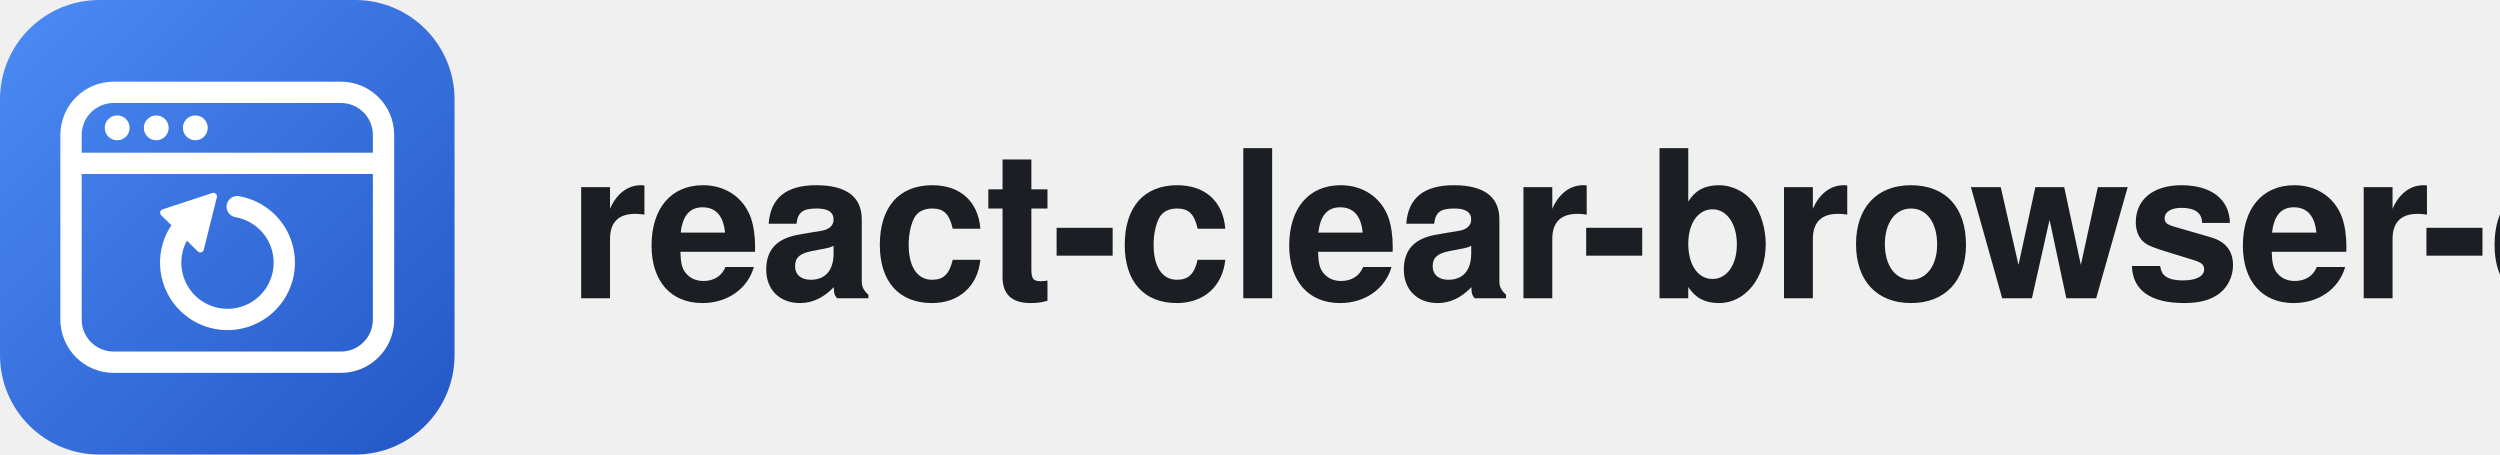
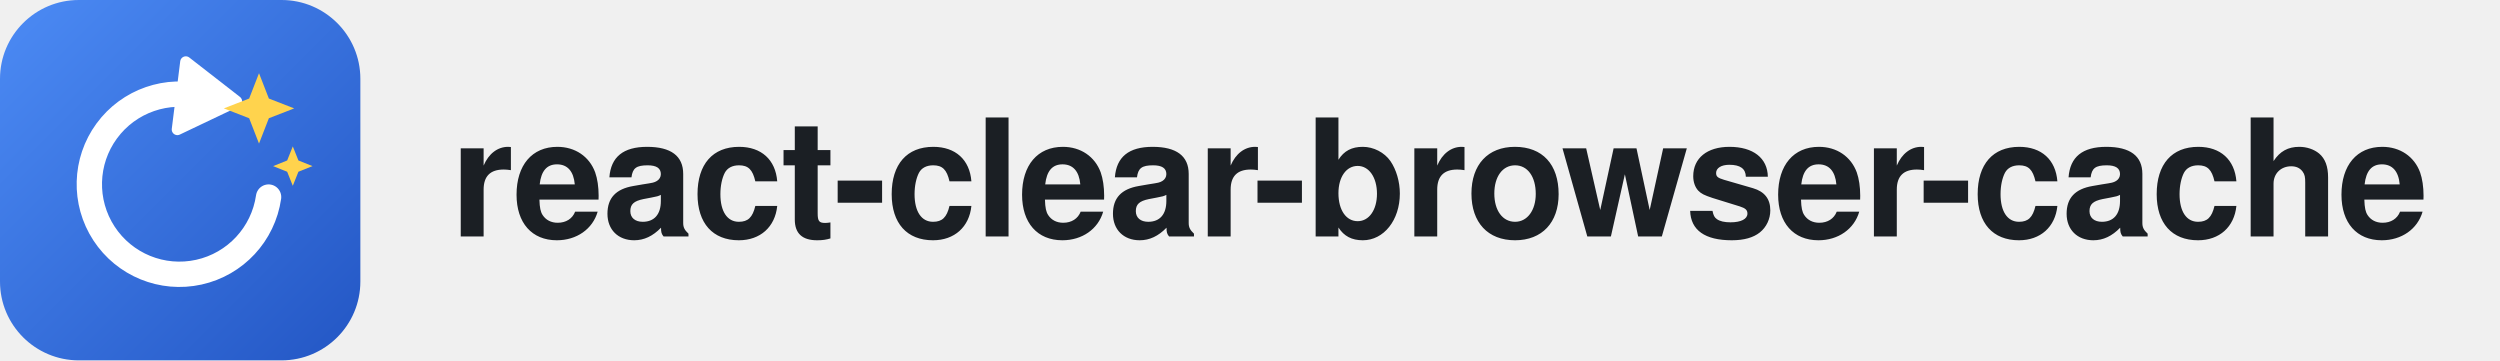
- <svg xmlns="http://www.w3.org/2000/svg" viewBox="0 0 352 64" width="352" height="64" role="img" aria-labelledby="title">
+ <svg xmlns="http://www.w3.org/2000/svg" viewBox="0 0 444 64" width="444" height="64" role="img" aria-labelledby="title">
  <defs>
    <linearGradient id="bg" x1="0" y1="0" x2="1" y2="1">
      <stop offset="0" stop-color="#4c8bf5" />
      <stop offset="1" stop-color="#2356c4" />
    </linearGradient>
  </defs>
  <g transform="scale(0.5)">
    <rect width="128" height="128" rx="28" fill="url(#bg)" />
-     <rect x="20" y="26" width="88" height="76" rx="12" fill="none" stroke="#fff" stroke-width="6" />
-     <path d="M20 46h88" stroke="#fff" stroke-width="6" />
-     <circle cx="33" cy="36" r="3.5" fill="#fff" />
-     <circle cx="44" cy="36" r="3.5" fill="#fff" />
-     <circle cx="55" cy="36" r="3.5" fill="#fff" />
-     <path d="M66.8 58.2A16 16 0 1 1 52.7 62.7" fill="none" stroke="#fff" stroke-width="6" stroke-linecap="round" />
-     <path d="M60.1 55.3 46.1 59.9 56.4 70.1z" fill="#fff" stroke="#fff" stroke-width="2" stroke-linejoin="round" />
+     <path d="M72.3 34.6A32 32 0 1 0 95.4 70" fill="none" stroke="#fff" stroke-width="9" stroke-linecap="round" />
+     <path d="M66 22 84 36 63 46z" fill="#fff" stroke="#fff" stroke-width="4" stroke-linejoin="round" />
+     <path d="M92 26l3.5 9 9 3.5-9 3.5-3.5 9-3.5-9-9-3.5 9-3.5z" fill="#ffd34d" />
+     <path d="M104 52l2 5 5 2-5 2-2 5-2-5-5-2 5-2z" fill="#ffd34d" />
  </g>
  <text x="80" y="42" fill="#1b1f24" font-family="-apple-system, BlinkMacSystemFont, 'Segoe UI', Helvetica, Arial, sans-serif" font-size="29" font-weight="600" letter-spacing="-0.3">react-clear-browser-cache</text>
</svg>
